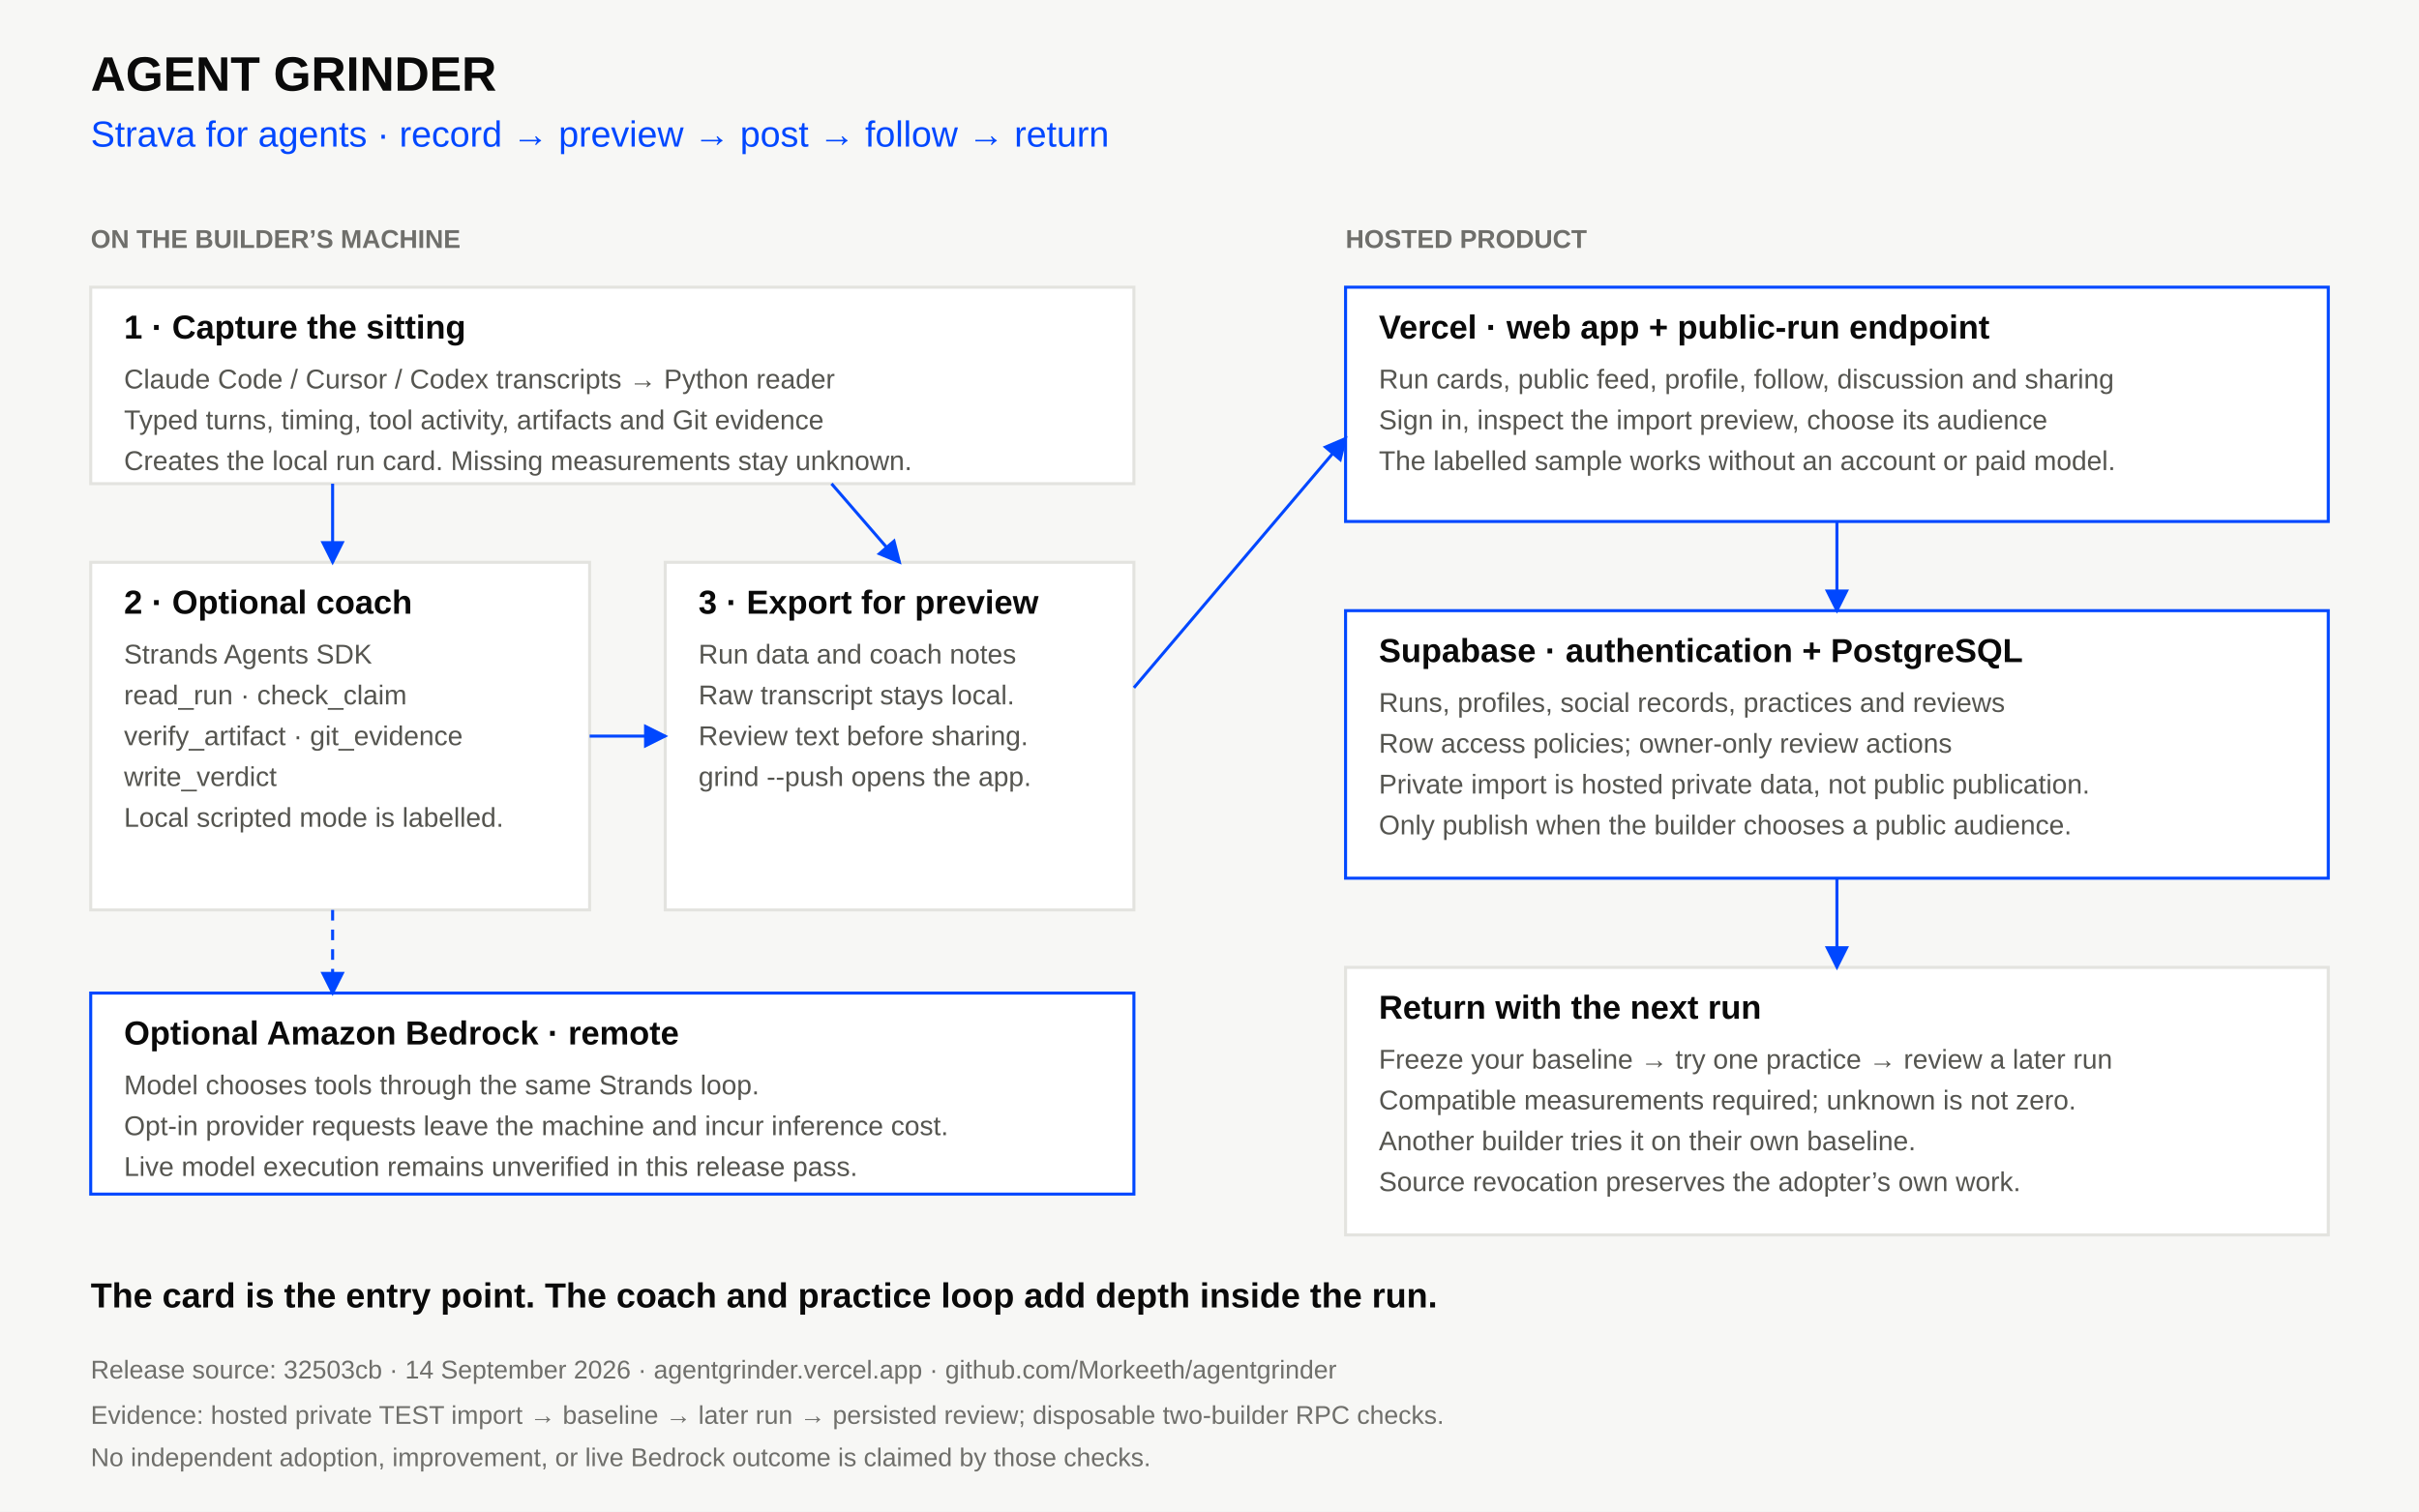
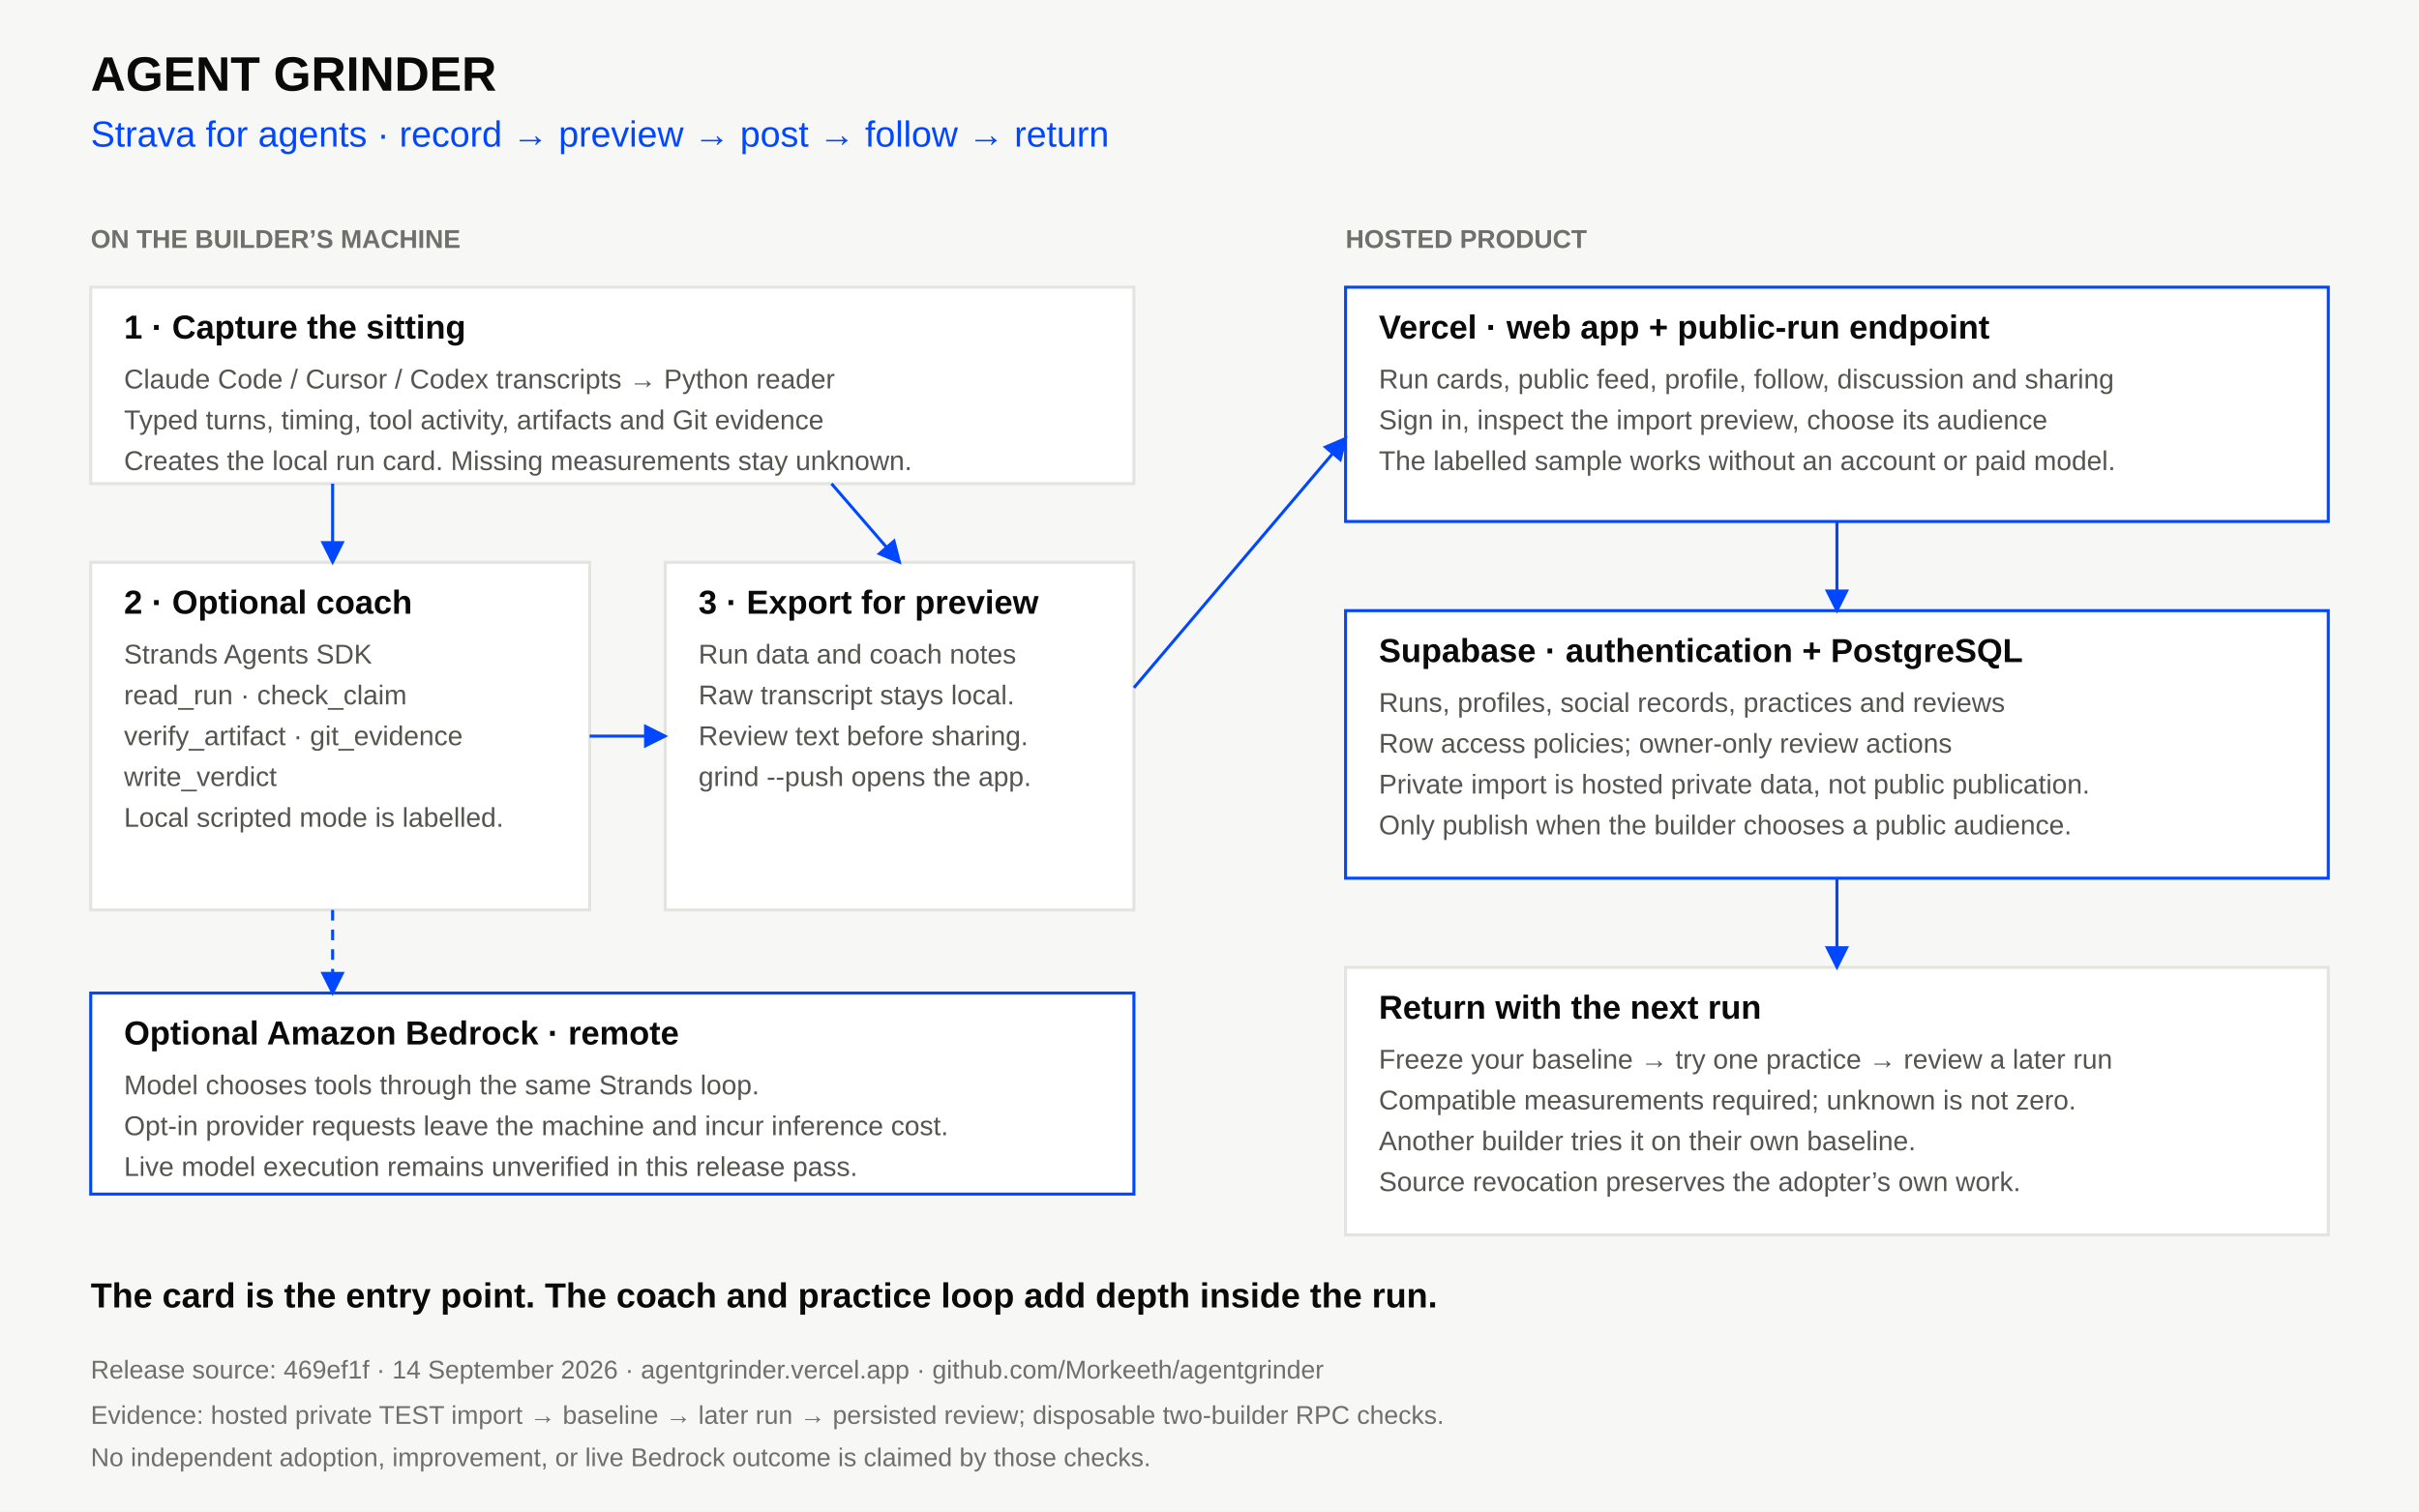
<svg xmlns="http://www.w3.org/2000/svg" width="1600" height="1000" viewBox="0 0 1600 1000">
  <rect width="1600" height="1000" fill="#f7f7f5" />
  <g font-family="Arial, sans-serif" fill="#0a0a0a">
    <defs>
      <marker id="arrow" markerWidth="8" markerHeight="8" refX="7" refY="4" orient="auto">
        <path d="M0,0 L8,4 L0,8" fill="#0047ff" />
      </marker>
    </defs>
    <text x="60" y="60" font-size="32" fill="#0a0a0a" font-weight="700">AGENT GRINDER</text>
    <text x="60" y="97" font-size="24" fill="#0047ff" font-weight="400">Strava for agents · record → preview → post → follow → return</text>
    <text x="60" y="164" font-size="17" fill="#6f6f6b" font-weight="700">ON THE BUILDER’S MACHINE</text>
    <text x="890" y="164" font-size="17" fill="#6f6f6b" font-weight="700">HOSTED PRODUCT</text>
    <rect x="60" y="190" width="690" height="130" fill="#ffffff" stroke="#e3e3df" stroke-width="2" />
    <text x="82" y="224" font-size="22" fill="#0a0a0a" font-weight="700">1 · Capture the sitting</text>
    <text x="82" y="257" font-size="18" fill="#555550" font-weight="400">Claude Code / Cursor / Codex transcripts → Python reader</text>
    <text x="82" y="284" font-size="18" fill="#555550" font-weight="400">Typed turns, timing, tool activity, artifacts and Git evidence</text>
    <text x="82" y="311" font-size="18" fill="#555550" font-weight="400">Creates the local run card. Missing measurements stay unknown.</text>
    <rect x="60" y="372" width="330" height="230" fill="#ffffff" stroke="#e3e3df" stroke-width="2" />
    <text x="82" y="406" font-size="22" fill="#0a0a0a" font-weight="700">2 · Optional coach</text>
    <text x="82" y="439" font-size="18" fill="#555550" font-weight="400">Strands Agents SDK</text>
    <text x="82" y="466" font-size="18" fill="#555550" font-weight="400">read_run · check_claim</text>
    <text x="82" y="493" font-size="18" fill="#555550" font-weight="400">verify_artifact · git_evidence</text>
    <text x="82" y="520" font-size="18" fill="#555550" font-weight="400">write_verdict</text>
    <text x="82" y="547" font-size="18" fill="#555550" font-weight="400">Local scripted mode is labelled.</text>
    <rect x="440" y="372" width="310" height="230" fill="#ffffff" stroke="#e3e3df" stroke-width="2" />
    <text x="462" y="406" font-size="22" fill="#0a0a0a" font-weight="700">3 · Export for preview</text>
    <text x="462" y="439" font-size="18" fill="#555550" font-weight="400">Run data and coach notes</text>
    <text x="462" y="466" font-size="18" fill="#555550" font-weight="400">Raw transcript stays local.</text>
    <text x="462" y="493" font-size="18" fill="#555550" font-weight="400">Review text before sharing.</text>
    <text x="462" y="520" font-size="18" fill="#555550" font-weight="400">grind --push opens the app.</text>
    <rect x="60" y="657" width="690" height="133" fill="#ffffff" stroke="#0047ff" stroke-width="2" />
    <text x="82" y="691" font-size="22" fill="#0a0a0a" font-weight="700">Optional Amazon Bedrock · remote</text>
    <text x="82" y="724" font-size="18" fill="#555550" font-weight="400">Model chooses tools through the same Strands loop.</text>
    <text x="82" y="751" font-size="18" fill="#555550" font-weight="400">Opt-in provider requests leave the machine and incur inference cost.</text>
    <text x="82" y="778" font-size="18" fill="#555550" font-weight="400">Live model execution remains unverified in this release pass.</text>
    <rect x="890" y="190" width="650" height="155" fill="#ffffff" stroke="#0047ff" stroke-width="2" />
    <text x="912" y="224" font-size="22" fill="#0a0a0a" font-weight="700">Vercel · web app + public-run endpoint</text>
    <text x="912" y="257" font-size="18" fill="#555550" font-weight="400">Run cards, public feed, profile, follow, discussion and sharing</text>
    <text x="912" y="284" font-size="18" fill="#555550" font-weight="400">Sign in, inspect the import preview, choose its audience</text>
    <text x="912" y="311" font-size="18" fill="#555550" font-weight="400">The labelled sample works without an account or paid model.</text>
    <rect x="890" y="404" width="650" height="177" fill="#ffffff" stroke="#0047ff" stroke-width="2" />
    <text x="912" y="438" font-size="22" fill="#0a0a0a" font-weight="700">Supabase · authentication + PostgreSQL</text>
    <text x="912" y="471" font-size="18" fill="#555550" font-weight="400">Runs, profiles, social records, practices and reviews</text>
    <text x="912" y="498" font-size="18" fill="#555550" font-weight="400">Row access policies; owner-only review actions</text>
    <text x="912" y="525" font-size="18" fill="#555550" font-weight="400">Private import is hosted private data, not public publication.</text>
    <text x="912" y="552" font-size="18" fill="#555550" font-weight="400">Only publish when the builder chooses a public audience.</text>
    <rect x="890" y="640" width="650" height="177" fill="#ffffff" stroke="#e3e3df" stroke-width="2" />
    <text x="912" y="674" font-size="22" fill="#0a0a0a" font-weight="700">Return with the next run</text>
    <text x="912" y="707" font-size="18" fill="#555550" font-weight="400">Freeze your baseline → try one practice → review a later run</text>
    <text x="912" y="734" font-size="18" fill="#555550" font-weight="400">Compatible measurements required; unknown is not zero.</text>
    <text x="912" y="761" font-size="18" fill="#555550" font-weight="400">Another builder tries it on their own baseline.</text>
    <text x="912" y="788" font-size="18" fill="#555550" font-weight="400">Source revocation preserves the adopter’s own work.</text>
    <path d="M220,320 L220,372" fill="none" stroke="#0047ff" stroke-width="2" marker-end="url(#arrow)" />
    <path d="M550,320 L595,372" fill="none" stroke="#0047ff" stroke-width="2" marker-end="url(#arrow)" />
    <path d="M390,487 L440,487" fill="none" stroke="#0047ff" stroke-width="2" marker-end="url(#arrow)" />
    <path d="M750,455 L890,290" fill="none" stroke="#0047ff" stroke-width="2" marker-end="url(#arrow)" />
    <path d="M1215,345 L1215,404" fill="none" stroke="#0047ff" stroke-width="2" marker-end="url(#arrow)" />
    <path d="M1215,581 L1215,640" fill="none" stroke="#0047ff" stroke-width="2" marker-end="url(#arrow)" />
    <path d="M220,602 L220,657" fill="none" stroke="#0047ff" stroke-width="2" marker-end="url(#arrow)" stroke-dasharray="7 6" />
    <text x="60" y="865" font-size="23" fill="#0a0a0a" font-weight="700">The card is the entry point. The coach and practice loop add depth inside the run.</text>
-     <text x="60" y="912" font-size="17" fill="#6f6f6b" font-weight="400">Release source: 32503cb · 14 September 2026 · agentgrinder.vercel.app · github.com/Morkeeth/agentgrinder</text>
+     <text x="60" y="912" font-size="17" fill="#6f6f6b" font-weight="400">Release source: 469ef1f · 14 September 2026 · agentgrinder.vercel.app · github.com/Morkeeth/agentgrinder</text>
    <text x="60" y="942" font-size="17" fill="#6f6f6b" font-weight="400">Evidence: hosted private TEST import → baseline → later run → persisted review; disposable two-builder RPC checks.</text>
    <text x="60" y="970" font-size="17" fill="#6f6f6b" font-weight="400">No independent adoption, improvement, or live Bedrock outcome is claimed by those checks.</text>
  </g>
</svg>
